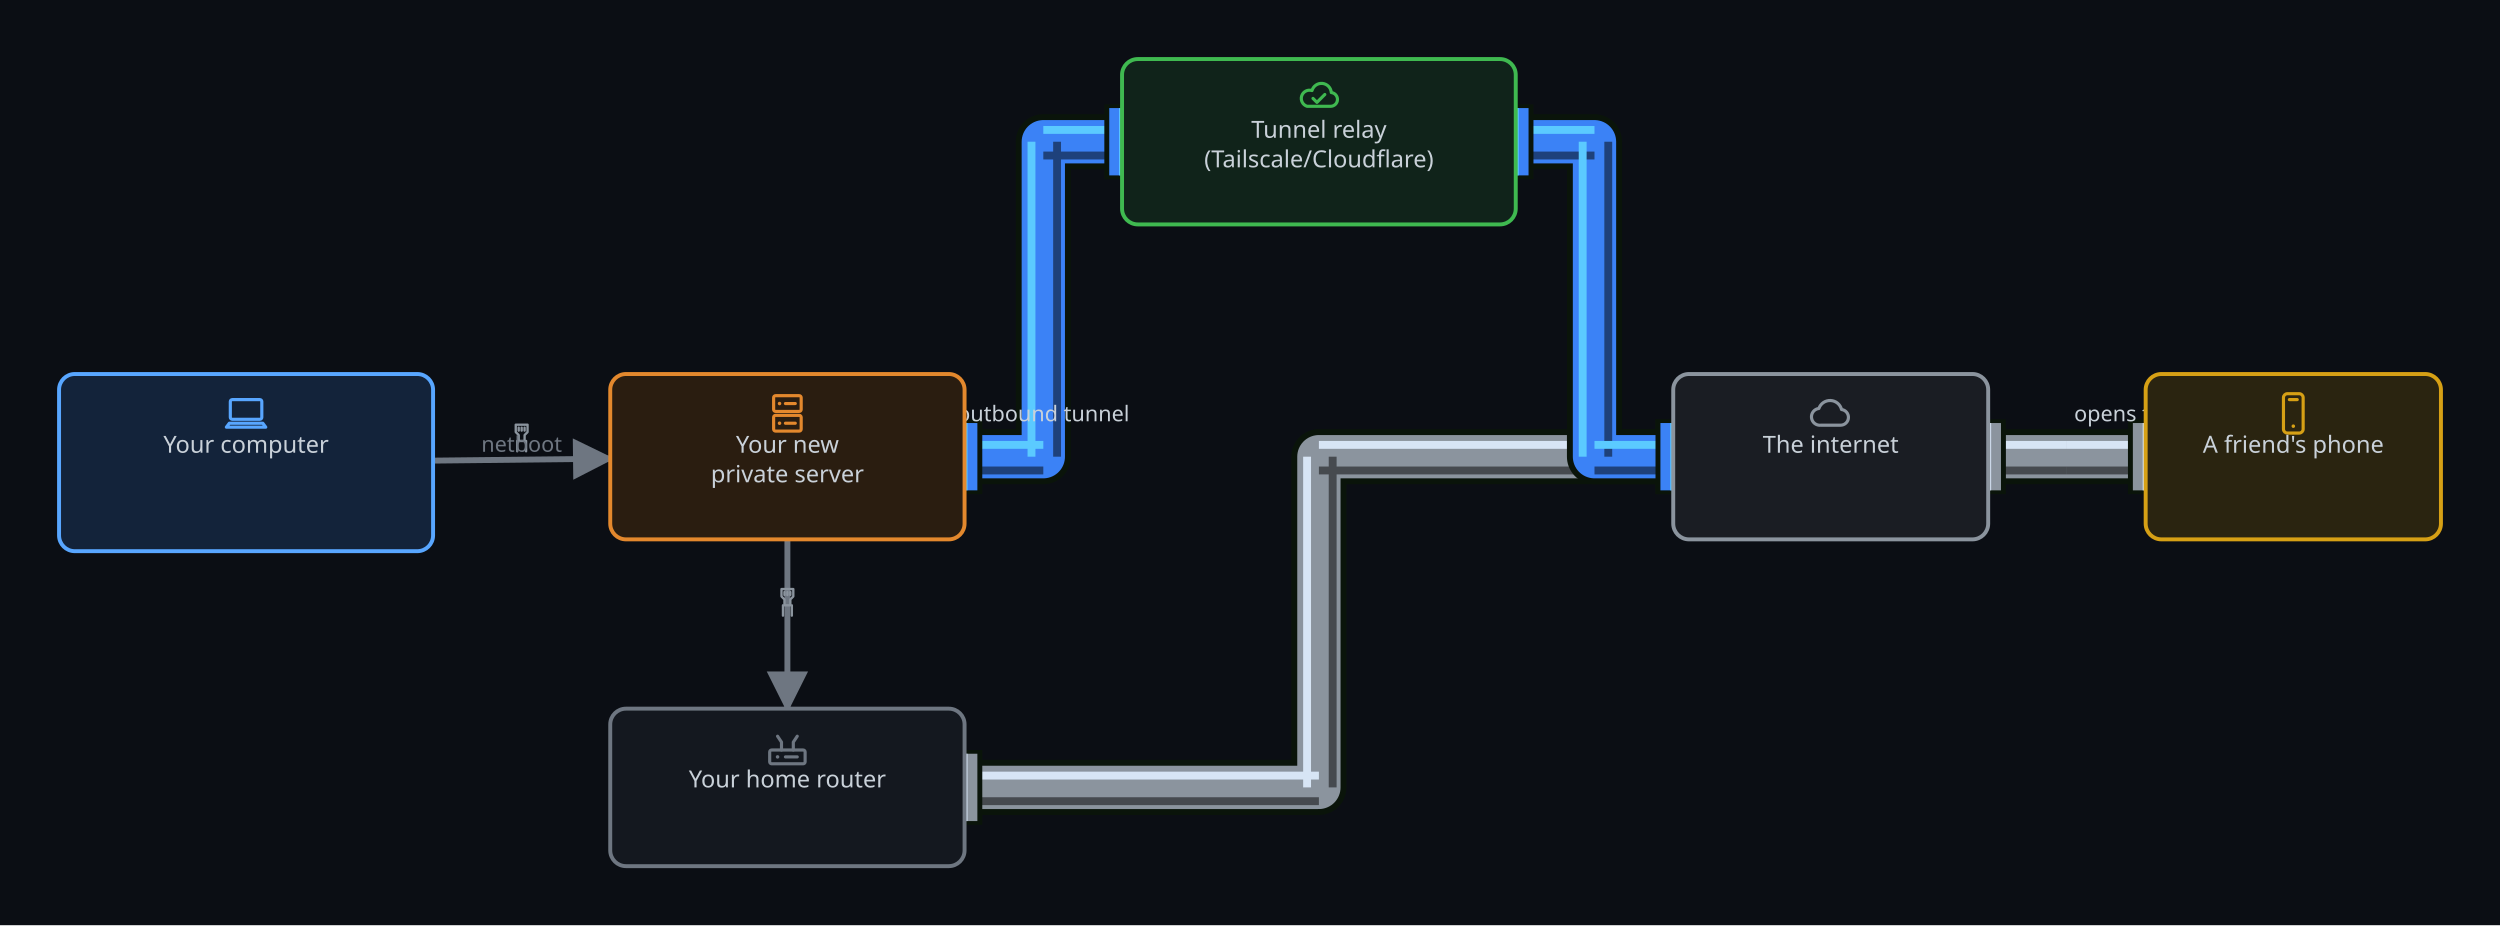
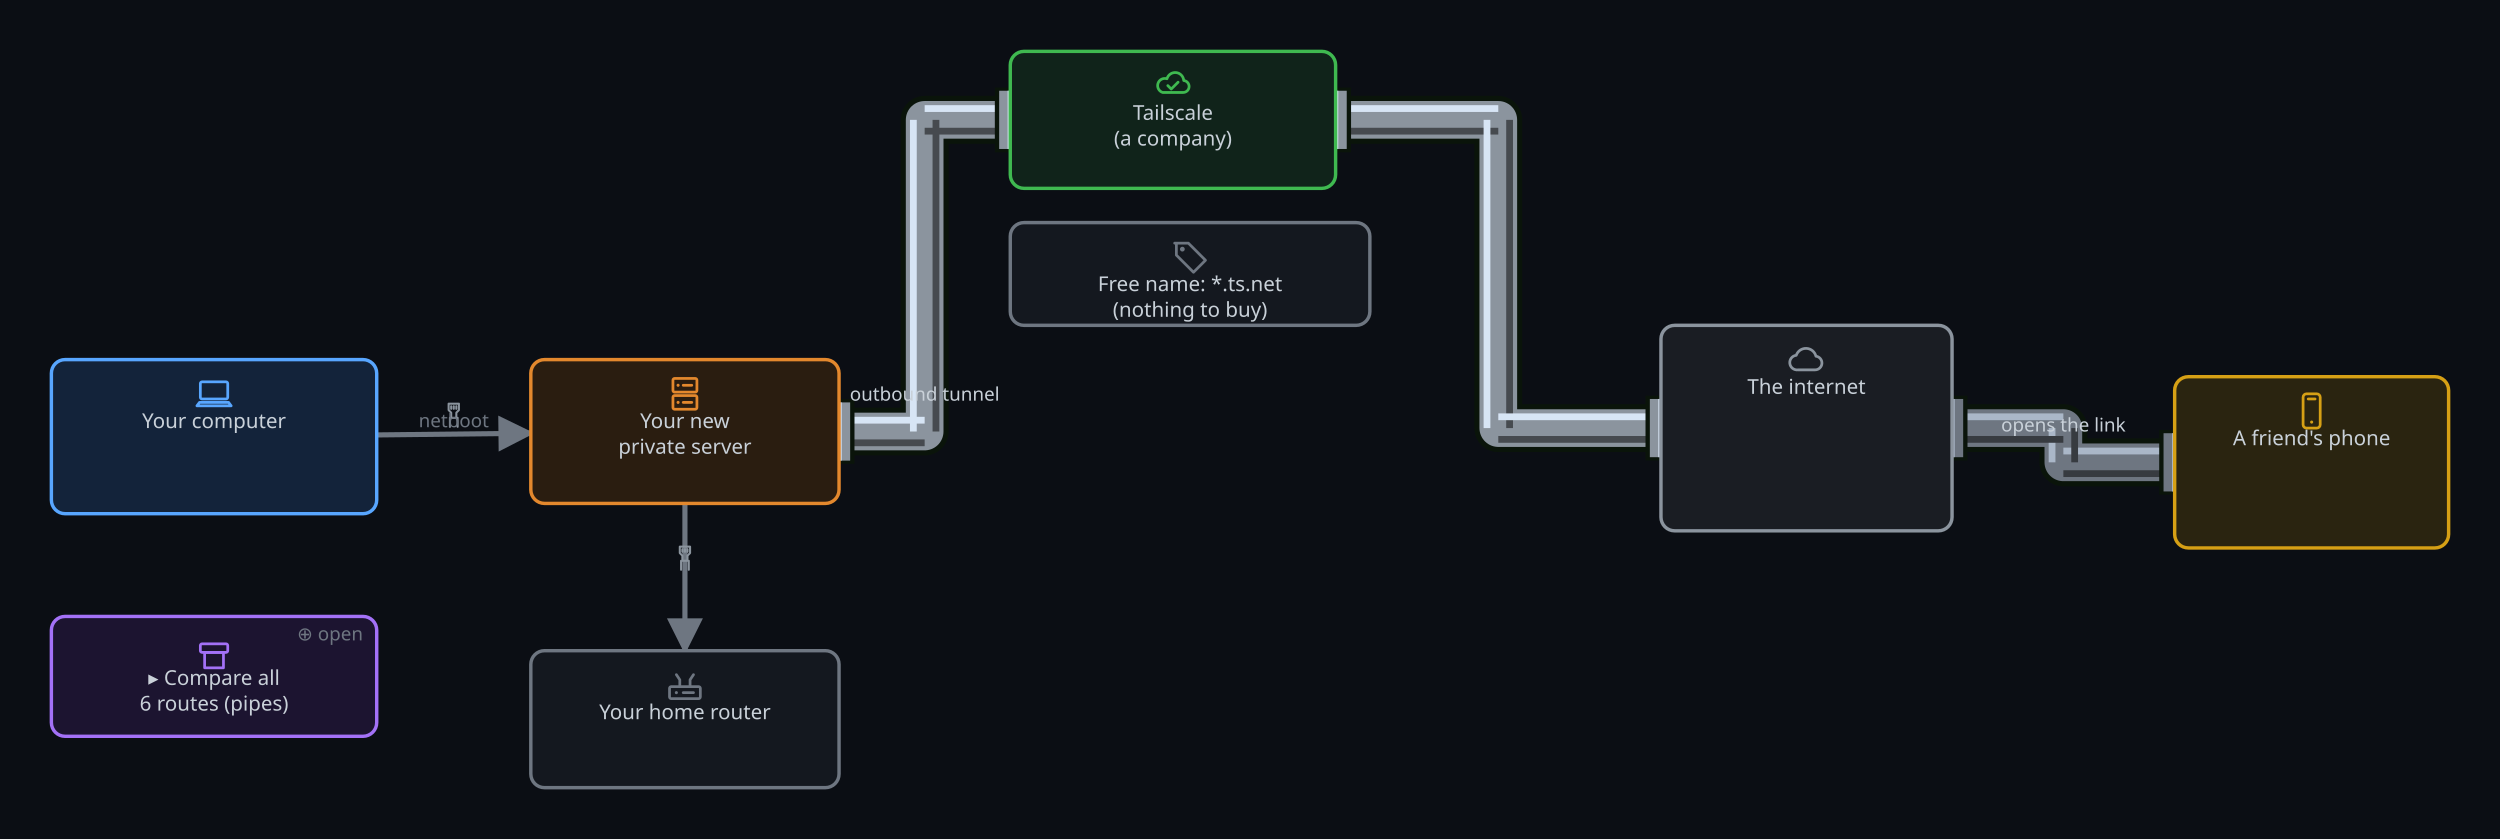
- <svg xmlns="http://www.w3.org/2000/svg" viewBox="30 40 1270 470" width="1270" height="470" font-family="ui-sans-serif, system-ui, sans-serif">
+ <svg xmlns="http://www.w3.org/2000/svg" viewBox="30 20 1460 490" width="1460" height="490" font-family="ui-sans-serif, system-ui, sans-serif">
  <defs>
    <marker id="arrow" viewBox="0 0 10 10" refX="9" refY="5" markerWidth="7" markerHeight="7" orient="auto-start-reverse">
      <path d="M0,0 L10,5 L0,10 z" fill="#6e7681" />
    </marker>
    <symbol id="ic-laptop" viewBox="0 0 24 24" fill="none" stroke="currentColor" stroke-width="1.6" stroke-linecap="round" stroke-linejoin="round">
      <rect x="4" y="5" width="16" height="10" rx="1" />
      <path d="M2 19h20l-1.5-2H3.5L2 19Z" />
    </symbol>
    <symbol id="ic-server" viewBox="0 0 24 24" fill="none" stroke="currentColor" stroke-width="1.6" stroke-linecap="round" stroke-linejoin="round">
      <rect x="5" y="3" width="14" height="8" rx="1" />
      <rect x="5" y="13" width="14" height="8" rx="1" />
      <circle cx="8" cy="7" r=".9" fill="currentColor" stroke="none" />
      <circle cx="8" cy="17" r=".9" fill="currentColor" stroke="none" />
      <path d="M11 7h5M11 17h5" />
    </symbol>
    <symbol id="ic-router" viewBox="0 0 24 24" fill="none" stroke="currentColor" stroke-width="1.6" stroke-linecap="round" stroke-linejoin="round">
      <rect x="3" y="13" width="18" height="7" rx="1" />
      <circle cx="7" cy="16.5" r=".9" fill="currentColor" stroke="none" />
      <path d="M11 16.5h6M9 13V9M15 13V9M9 9l-2-3M15 9l2-3" />
    </symbol>
    <symbol id="ic-cloud" viewBox="0 0 24 24" fill="none" stroke="currentColor" stroke-width="1.6" stroke-linecap="round" stroke-linejoin="round">
      <path d="M7 18h10a4 4 0 0 0 .5-7.97A6 6 0 0 0 6 9.5 3.5 3.5 0 0 0 7 18Z" />
    </symbol>
    <symbol id="ic-phone" viewBox="0 0 24 24" fill="none" stroke="currentColor" stroke-width="1.6" stroke-linecap="round" stroke-linejoin="round">
      <rect x="7" y="2" width="10" height="20" rx="2" />
      <path d="M10 5h4" />
      <circle cx="12" cy="18.5" r=".9" fill="currentColor" stroke="none" />
    </symbol>
    <symbol id="ic-usb" viewBox="0 0 24 24" fill="none" stroke="currentColor" stroke-width="1.6" stroke-linecap="round" stroke-linejoin="round">
      <rect x="9" y="8" width="6" height="13" rx="1" />
      <path d="M10 8V4h4v4" />
      <path d="M12 11v4" />
      <circle cx="12" cy="4" r=".6" fill="currentColor" stroke="none" />
    </symbol>
    <symbol id="ic-ethernet" viewBox="0 0 24 24" fill="none" stroke="currentColor" stroke-width="1.6" stroke-linecap="round" stroke-linejoin="round">
      <path d="M8 3h8v5l-2 2v4h-4v-4L8 8V3Z" />
      <path d="M9 21v-7M15 21v-7" />
      <path d="M10 5v2M12 5v2M14 5v2" />
    </symbol>
    <symbol id="ic-wifi" viewBox="0 0 24 24" fill="none" stroke="currentColor" stroke-width="1.6" stroke-linecap="round" stroke-linejoin="round">
      <path d="M4 9a13 13 0 0 1 16 0" />
      <path d="M7 12.5a8.5 8.5 0 0 1 10 0" />
      <path d="M10 16a4 4 0 0 1 4 0" />
      <circle cx="12" cy="19" r="1" fill="currentColor" stroke="none" />
    </symbol>
    <symbol id="ic-safe" viewBox="0 0 24 24" fill="none" stroke="currentColor" stroke-width="1.6" stroke-linecap="round" stroke-linejoin="round">
      <rect x="3" y="4" width="18" height="16" rx="1.5" />
      <circle cx="11" cy="12" r="4" />
      <path d="M11 12l2-2" />
      <path d="M18 9v6" />
    </symbol>
    <symbol id="ic-relay" viewBox="0 0 24 24" fill="none" stroke="currentColor" stroke-width="1.6" stroke-linecap="round" stroke-linejoin="round">
      <path d="M6 16h12a3.5 3.5 0 0 0 .3-6.98A5 5 0 0 0 8.5 8 3 3 0 0 0 6 16Z" />
      <path d="M9 12l2 2 4-4" />
    </symbol>
    <symbol id="ic-tor" viewBox="0 0 24 24" fill="none" stroke="currentColor" stroke-width="1.6" stroke-linecap="round" stroke-linejoin="round">
      <path d="M12 3c-3 3-5 6-5 10a5 5 0 0 0 10 0c0-4-2-7-5-10Z" />
      <path d="M12 9c-1.5 1.5-2 3-2 4a2 2 0 0 0 4 0c0-1-.5-2.5-2-4Z" />
    </symbol>
    <symbol id="ic-onion" viewBox="0 0 24 24" fill="none" stroke="currentColor" stroke-width="1.6" stroke-linecap="round" stroke-linejoin="round">
      <path d="M12 21c-4 0-6.5-2.8-6.5-6 0-4.2 3.5-6.5 6.5-11 3 4.5 6.5 6.8 6.5 11 0 3.2-2.5 6-6.5 6Z" />
      <path d="M9.3 13.5c-.2 2 .6 4 2.7 4.5M14.7 13.5c.2 2-.6 4-2.7 4.5" />
      <path d="M12 4.5l1.6-2.5M12 4.5l-1.6-2.5" />
    </symbol>
    <symbol id="ic-gear" viewBox="0 0 24 24" fill="none" stroke="currentColor" stroke-width="1.6" stroke-linecap="round" stroke-linejoin="round">
      <circle cx="12" cy="12" r="3.2" />
      <path d="M12 2v3M12 19v3M2 12h3M19 12h3M4.9 4.9l2.1 2.1M17 17l2.1 2.1M19.1 4.9L17 7M7 17l-2.1 2.1" />
    </symbol>
    <symbol id="ic-block" viewBox="0 0 24 24" fill="none" stroke="#f85149" stroke-width="2.2" stroke-linecap="round">
      <circle cx="12" cy="12" r="9" />
      <path d="M5.6 5.6l12.8 12.8" />
    </symbol>
    <symbol id="ic-pipe" viewBox="0 0 24 24" fill="none" stroke="currentColor" stroke-width="1.6" stroke-linejoin="round">
      <rect x="4" y="8" width="16" height="5" rx="1" />
      <rect x="6.5" y="13" width="11" height="9" />
    </symbol>
    <symbol id="ic-gate" viewBox="0 0 24 24" fill="none" stroke="currentColor" stroke-width="1.6" stroke-linecap="round" stroke-linejoin="round">
      <rect x="4" y="4" width="16" height="16" rx="1" />
      <path d="M14 4v16" />
      <path d="M14 4l5 3v10l-5 3" />
      <circle cx="16.5" cy="12" r=".9" fill="currentColor" stroke="none" />
    </symbol>
    <symbol id="ic-warn" viewBox="0 0 24 24" fill="none" stroke="#d6a015" stroke-width="2" stroke-linecap="round" stroke-linejoin="round">
      <path d="M12 3l9 16H3L12 3Z" />
      <path d="M12 9v5" />
      <circle cx="12" cy="17" r="1" fill="#d6a015" stroke="none" />
    </symbol>
+     <symbol id="ic-tag" viewBox="0 0 24 24" fill="none" stroke="currentColor" stroke-width="1.6" stroke-linecap="round" stroke-linejoin="round">
+       <path d="M3 4h8l10 10-7 7L4 11V4Z" />
+       <circle cx="7.5" cy="7.5" r="1.4" fill="currentColor" stroke="none" />
+     </symbol>
+     <symbol id="ic-cart" viewBox="0 0 24 24" fill="none" stroke="currentColor" stroke-width="1.6" stroke-linecap="round" stroke-linejoin="round">
+       <path d="M3 4h2l2.2 10.5h10l1.8-7.5H6" />
+       <circle cx="9.5" cy="19" r="1.3" />
+       <circle cx="16.5" cy="19" r="1.3" />
+     </symbol>
+     <symbol id="ic-tornode" viewBox="0 0 24 24" fill="none" stroke="currentColor" stroke-width="1.6" stroke-linecap="round" stroke-linejoin="round">
+       <circle cx="12" cy="12" r="4" />
+       <path d="M12 3v3M12 18v3M3 12h3M18 12h3M5.6 5.6l2.1 2.1M16.3 16.3l2.1 2.1M18.4 5.6l-2.1 2.1M7.7 16.3l-2.1 2.1" />
+     </symbol>
  </defs>
-   <rect x="30" y="40" width="1270" height="470" fill="#0b0e14" />
+   <rect x="30" y="20" width="1460" height="490" fill="#0b0e14" />
  <line x1="250.0" y1="274.0" x2="340.0" y2="273.0" stroke="#6e7681" stroke-width="3" marker-end="url(#arrow)" />
  <use href="#ic-ethernet" x="286.0" y="253.5" width="18" height="18" style="color:#8b949e" />
  <text x="295.0" y="269.5" text-anchor="middle" font-size="11" fill="#6e7681">netboot</text>
  <line x1="430.0" y1="314.0" x2="430.0" y2="400.0" stroke="#6e7681" stroke-width="3" marker-end="url(#arrow)" />
  <use href="#ic-ethernet" x="421.0" y="337.0" width="18" height="18" style="color:#8b949e" />
-   <path d="M 520.0 440.0 L 700.0 440.0 L 700.0 272.0 L 880.0 272.0" fill="none" stroke="#0a140a" stroke-width="28" stroke-linejoin="round" />
-   <path d="M 520.0 440.0 L 700.0 440.0 L 700.0 272.0 L 880.0 272.0" fill="none" stroke="#8b949e" stroke-width="22" stroke-linejoin="round" />
-   <line x1="520.0" y1="434.0" x2="700.0" y2="434.0" stroke="#d7e5f5" stroke-width="4" />
-   <line x1="520.0" y1="447.0" x2="700.0" y2="447.0" stroke="#464a4f" stroke-width="4" />
-   <line x1="694.0" y1="440.0" x2="694.0" y2="272.0" stroke="#d7e5f5" stroke-width="4" />
-   <line x1="707.0" y1="440.0" x2="707.0" y2="272.0" stroke="#464a4f" stroke-width="4" />
-   <line x1="700.0" y1="266.0" x2="880.0" y2="266.0" stroke="#d7e5f5" stroke-width="4" />
-   <line x1="700.0" y1="279.0" x2="880.0" y2="279.0" stroke="#464a4f" stroke-width="4" />
-   <line x1="520.0" y1="459.0" x2="520.0" y2="421.0" stroke="#0a140a" stroke-width="18" />
-   <line x1="520.0" y1="457.1" x2="520.0" y2="422.9" stroke="#8b949e" stroke-width="13" />
-   <line x1="520.0" y1="457.1" x2="520.0" y2="422.9" stroke="#d7e5f5" stroke-width="3" />
-   <line x1="880.0" y1="253.0" x2="880.0" y2="291.0" stroke="#0a140a" stroke-width="18" />
-   <line x1="880.0" y1="254.9" x2="880.0" y2="289.1" stroke="#8b949e" stroke-width="13" />
-   <line x1="880.0" y1="254.9" x2="880.0" y2="289.1" stroke="#d7e5f5" stroke-width="3" />
-   <path d="M 520.0 272.0 L 560.0 272.0 L 560.0 112.0 L 600.0 112.0" fill="none" stroke="#0a140a" stroke-width="28" stroke-linejoin="round" />
-   <path d="M 520.0 272.0 L 560.0 272.0 L 560.0 112.0 L 600.0 112.0" fill="none" stroke="#3b82f6" stroke-width="22" stroke-linejoin="round" />
-   <line x1="520.0" y1="266.0" x2="560.0" y2="266.0" stroke="#5bcaff" stroke-width="4" />
-   <line x1="520.0" y1="279.0" x2="560.0" y2="279.0" stroke="#1e417b" stroke-width="4" />
-   <line x1="554.0" y1="272.0" x2="554.0" y2="112.0" stroke="#5bcaff" stroke-width="4" />
-   <line x1="567.0" y1="272.0" x2="567.0" y2="112.0" stroke="#1e417b" stroke-width="4" />
-   <line x1="560.0" y1="106.0" x2="600.0" y2="106.0" stroke="#5bcaff" stroke-width="4" />
-   <line x1="560.0" y1="119.0" x2="600.0" y2="119.0" stroke="#1e417b" stroke-width="4" />
-   <line x1="520.0" y1="291.0" x2="520.0" y2="253.0" stroke="#0a140a" stroke-width="18" />
-   <line x1="520.0" y1="289.1" x2="520.0" y2="254.9" stroke="#3b82f6" stroke-width="13" />
-   <line x1="520.0" y1="289.1" x2="520.0" y2="254.9" stroke="#5bcaff" stroke-width="3" />
-   <line x1="600.0" y1="93.0" x2="600.0" y2="131.0" stroke="#0a140a" stroke-width="18" />
-   <line x1="600.0" y1="94.9" x2="600.0" y2="129.1" stroke="#3b82f6" stroke-width="13" />
-   <line x1="600.0" y1="94.9" x2="600.0" y2="129.1" stroke="#5bcaff" stroke-width="3" />
-   <text x="560.0" y="254.0" text-anchor="middle" font-size="11" fill="#c9d1d9">outbound tunnel</text>
-   <path d="M 800.0 112.0 L 840.0 112.0 L 840.0 272.0 L 880.0 272.0" fill="none" stroke="#0a140a" stroke-width="28" stroke-linejoin="round" />
-   <path d="M 800.0 112.0 L 840.0 112.0 L 840.0 272.0 L 880.0 272.0" fill="none" stroke="#3b82f6" stroke-width="22" stroke-linejoin="round" />
-   <line x1="800.0" y1="106.0" x2="840.0" y2="106.0" stroke="#5bcaff" stroke-width="4" />
-   <line x1="800.0" y1="119.0" x2="840.0" y2="119.0" stroke="#1e417b" stroke-width="4" />
-   <line x1="834.0" y1="112.0" x2="834.0" y2="272.0" stroke="#5bcaff" stroke-width="4" />
-   <line x1="847.0" y1="112.0" x2="847.0" y2="272.0" stroke="#1e417b" stroke-width="4" />
-   <line x1="840.0" y1="266.0" x2="880.0" y2="266.0" stroke="#5bcaff" stroke-width="4" />
-   <line x1="840.0" y1="279.0" x2="880.0" y2="279.0" stroke="#1e417b" stroke-width="4" />
-   <line x1="800.0" y1="131.0" x2="800.0" y2="93.0" stroke="#0a140a" stroke-width="18" />
-   <line x1="800.0" y1="129.1" x2="800.0" y2="94.9" stroke="#3b82f6" stroke-width="13" />
-   <line x1="800.0" y1="129.1" x2="800.0" y2="94.9" stroke="#5bcaff" stroke-width="3" />
-   <line x1="880.0" y1="253.0" x2="880.0" y2="291.0" stroke="#0a140a" stroke-width="18" />
-   <line x1="880.0" y1="254.9" x2="880.0" y2="289.1" stroke="#3b82f6" stroke-width="13" />
-   <line x1="880.0" y1="254.9" x2="880.0" y2="289.1" stroke="#5bcaff" stroke-width="3" />
-   <path d="M 1120.0 272.0 L 1080.0 272.0 L 1040.0 272.0" fill="none" stroke="#0a140a" stroke-width="28" stroke-linejoin="round" />
-   <path d="M 1120.0 272.0 L 1080.0 272.0 L 1040.0 272.0" fill="none" stroke="#8b949e" stroke-width="22" stroke-linejoin="round" />
-   <line x1="1120.0" y1="266.0" x2="1080.0" y2="266.0" stroke="#d7e5f5" stroke-width="4" />
-   <line x1="1120.0" y1="279.0" x2="1080.0" y2="279.0" stroke="#464a4f" stroke-width="4" />
-   <line x1="1080.0" y1="266.0" x2="1040.0" y2="266.0" stroke="#d7e5f5" stroke-width="4" />
-   <line x1="1080.0" y1="279.0" x2="1040.0" y2="279.0" stroke="#464a4f" stroke-width="4" />
-   <line x1="1120.0" y1="253.0" x2="1120.0" y2="291.0" stroke="#0a140a" stroke-width="18" />
-   <line x1="1120.0" y1="254.9" x2="1120.0" y2="289.1" stroke="#8b949e" stroke-width="13" />
-   <line x1="1120.0" y1="254.9" x2="1120.0" y2="289.1" stroke="#d7e5f5" stroke-width="3" />
-   <line x1="1040.0" y1="291.0" x2="1040.0" y2="253.0" stroke="#0a140a" stroke-width="18" />
-   <line x1="1040.0" y1="289.1" x2="1040.0" y2="254.9" stroke="#8b949e" stroke-width="13" />
-   <line x1="1040.0" y1="289.1" x2="1040.0" y2="254.9" stroke="#d7e5f5" stroke-width="3" />
-   <text x="1120.0" y="254.0" text-anchor="middle" font-size="11" fill="#c9d1d9">opens the link</text>
+   <path d="M 1300.0 290.0 L 1235.0 290.0 L 1235.0 270.0 L 1170.0 270.0" fill="none" stroke="#0a140a" stroke-width="28" stroke-linejoin="round" />
+   <path d="M 1300.0 290.0 L 1235.0 290.0 L 1235.0 270.0 L 1170.0 270.0" fill="none" stroke="#6e7681" stroke-width="22" stroke-linejoin="round" />
+   <line x1="1300.0" y1="283.4" x2="1235.0" y2="283.4" stroke="#aab7c8" stroke-width="3.96" />
+   <line x1="1300.0" y1="296.6" x2="1235.0" y2="296.6" stroke="#373b40" stroke-width="3.96" />
+   <line x1="1228.4" y1="290.0" x2="1228.4" y2="270.0" stroke="#aab7c8" stroke-width="3.96" />
+   <line x1="1241.6" y1="290.0" x2="1241.6" y2="270.0" stroke="#373b40" stroke-width="3.96" />
+   <line x1="1235.0" y1="263.4" x2="1170.0" y2="263.4" stroke="#aab7c8" stroke-width="3.96" />
+   <line x1="1235.0" y1="276.6" x2="1170.0" y2="276.6" stroke="#373b40" stroke-width="3.96" />
+   <line x1="1300.0" y1="271.1" x2="1300.0" y2="308.9" stroke="#0a140a" stroke-width="18.04" />
+   <line x1="1300.0" y1="273.0" x2="1300.0" y2="307.0" stroke="#6e7681" stroke-width="12.98" />
+   <line x1="1300.0" y1="273.0" x2="1300.0" y2="307.0" stroke="#aab7c8" stroke-width="3.08" />
+   <line x1="1170.0" y1="288.9" x2="1170.0" y2="251.1" stroke="#0a140a" stroke-width="18.04" />
+   <line x1="1170.0" y1="287.0" x2="1170.0" y2="253.0" stroke="#6e7681" stroke-width="12.98" />
+   <line x1="1170.0" y1="287.0" x2="1170.0" y2="253.0" stroke="#aab7c8" stroke-width="3.08" />
+   <text x="1235.0" y="272.0" text-anchor="middle" font-size="11" fill="#c9d1d9">opens the link</text>
+   <path d="M 520.0 272.0 L 570.0 272.0 L 570.0 90.0 L 620.0 90.0" fill="none" stroke="#0a140a" stroke-width="28" stroke-linejoin="round" />
+   <path d="M 520.0 272.0 L 570.0 272.0 L 570.0 90.0 L 620.0 90.0" fill="none" stroke="#8b949e" stroke-width="22" stroke-linejoin="round" />
+   <line x1="520.0" y1="265.4" x2="570.0" y2="265.4" stroke="#d7e5f5" stroke-width="3.96" />
+   <line x1="520.0" y1="278.6" x2="570.0" y2="278.6" stroke="#464a4f" stroke-width="3.96" />
+   <line x1="563.4" y1="272.0" x2="563.4" y2="90.0" stroke="#d7e5f5" stroke-width="3.96" />
+   <line x1="576.6" y1="272.0" x2="576.6" y2="90.0" stroke="#464a4f" stroke-width="3.96" />
+   <line x1="570.0" y1="83.4" x2="620.0" y2="83.4" stroke="#d7e5f5" stroke-width="3.96" />
+   <line x1="570.0" y1="96.6" x2="620.0" y2="96.6" stroke="#464a4f" stroke-width="3.96" />
+   <line x1="520.0" y1="290.9" x2="520.0" y2="253.1" stroke="#0a140a" stroke-width="18.04" />
+   <line x1="520.0" y1="289.0" x2="520.0" y2="255.0" stroke="#8b949e" stroke-width="12.98" />
+   <line x1="520.0" y1="289.0" x2="520.0" y2="255.0" stroke="#d7e5f5" stroke-width="3.08" />
+   <line x1="620.0" y1="71.1" x2="620.0" y2="108.9" stroke="#0a140a" stroke-width="18.04" />
+   <line x1="620.0" y1="73.0" x2="620.0" y2="107.0" stroke="#8b949e" stroke-width="12.98" />
+   <line x1="620.0" y1="73.0" x2="620.0" y2="107.0" stroke="#d7e5f5" stroke-width="3.08" />
+   <text x="570.0" y="254.0" text-anchor="middle" font-size="11" fill="#c9d1d9">outbound tunnel</text>
+   <path d="M 810.0 90.0 L 905.0 90.0 L 905.0 270.0 L 1000.0 270.0" fill="none" stroke="#0a140a" stroke-width="28" stroke-linejoin="round" />
+   <path d="M 810.0 90.0 L 905.0 90.0 L 905.0 270.0 L 1000.0 270.0" fill="none" stroke="#8b949e" stroke-width="22" stroke-linejoin="round" />
+   <line x1="810.0" y1="83.4" x2="905.0" y2="83.4" stroke="#d7e5f5" stroke-width="3.96" />
+   <line x1="810.0" y1="96.6" x2="905.0" y2="96.6" stroke="#464a4f" stroke-width="3.96" />
+   <line x1="898.4" y1="90.0" x2="898.4" y2="270.0" stroke="#d7e5f5" stroke-width="3.96" />
+   <line x1="911.6" y1="90.0" x2="911.6" y2="270.0" stroke="#464a4f" stroke-width="3.96" />
+   <line x1="905.0" y1="263.4" x2="1000.0" y2="263.4" stroke="#d7e5f5" stroke-width="3.96" />
+   <line x1="905.0" y1="276.6" x2="1000.0" y2="276.6" stroke="#464a4f" stroke-width="3.96" />
+   <line x1="810.0" y1="108.9" x2="810.0" y2="71.1" stroke="#0a140a" stroke-width="18.04" />
+   <line x1="810.0" y1="107.0" x2="810.0" y2="73.0" stroke="#8b949e" stroke-width="12.98" />
+   <line x1="810.0" y1="107.0" x2="810.0" y2="73.0" stroke="#d7e5f5" stroke-width="3.08" />
+   <line x1="1000.0" y1="251.1" x2="1000.0" y2="288.9" stroke="#0a140a" stroke-width="18.04" />
+   <line x1="1000.0" y1="253.0" x2="1000.0" y2="287.0" stroke="#8b949e" stroke-width="12.98" />
+   <line x1="1000.0" y1="253.0" x2="1000.0" y2="287.0" stroke="#d7e5f5" stroke-width="3.08" />
  <rect x="60" y="230" width="190" height="90" rx="8" ry="8" fill="#13233a" stroke="#58a6ff" stroke-width="2" />
  <use href="#ic-laptop" x="143.0" y="238" width="24" height="24" style="color:#58a6ff" />
  <text x="155.0" y="270.0" text-anchor="middle" font-size="12" fill="#c9d1d9">Your computer</text>
  <rect x="340" y="230" width="180" height="84" rx="8" ry="8" fill="#2a1d10" stroke="#e3882d" stroke-width="2" />
  <use href="#ic-server" x="418.0" y="238" width="24" height="24" style="color:#e3882d" />
  <text x="430.0" y="270.0" text-anchor="middle" font-size="12" fill="#c9d1d9">Your new</text>
  <text x="430.0" y="285.0" text-anchor="middle" font-size="12" fill="#c9d1d9">private server</text>
  <rect x="340" y="400" width="180" height="80" rx="8" ry="8" fill="#14181f" stroke="#6e7681" stroke-width="2" />
  <use href="#ic-router" x="418.0" y="408" width="24" height="24" style="color:#6e7681" />
  <text x="430.0" y="440.0" text-anchor="middle" font-size="12" fill="#c9d1d9">Your home router</text>
-   <rect x="600" y="70" width="200" height="84" rx="8" ry="8" fill="#10231a" stroke="#3fb950" stroke-width="2" />
-   <use href="#ic-relay" x="688.0" y="78" width="24" height="24" style="color:#3fb950" />
-   <text x="700.0" y="110.0" text-anchor="middle" font-size="12" fill="#c9d1d9">Tunnel relay</text>
-   <text x="700.0" y="125.0" text-anchor="middle" font-size="12" fill="#c9d1d9">(Tailscale/Cloudflare)</text>
-   <rect x="880" y="230" width="160" height="84" rx="8" ry="8" fill="#1a1d23" stroke="#8b949e" stroke-width="2" />
-   <use href="#ic-cloud" x="948.0" y="238" width="24" height="24" style="color:#8b949e" />
-   <text x="960.0" y="270.0" text-anchor="middle" font-size="12" fill="#c9d1d9">The internet</text>
-   <rect x="1120" y="230" width="150" height="84" rx="8" ry="8" fill="#2a2410" stroke="#d6a015" stroke-width="2" />
-   <use href="#ic-phone" x="1183.0" y="238" width="24" height="24" style="color:#d6a015" />
-   <text x="1195.0" y="270.0" text-anchor="middle" font-size="12" fill="#c9d1d9">A friend's phone</text>
+   <rect x="1000" y="210" width="170" height="120" rx="8" ry="8" fill="#1a1d23" stroke="#8b949e" stroke-width="2" />
+   <use href="#ic-cloud" x="1073.0" y="218" width="24" height="24" style="color:#8b949e" />
+   <text x="1085.0" y="250.0" text-anchor="middle" font-size="12" fill="#c9d1d9">The internet</text>
+   <rect x="1300" y="240" width="160" height="100" rx="8" ry="8" fill="#2a2410" stroke="#d6a015" stroke-width="2" />
+   <use href="#ic-phone" x="1368.0" y="248" width="24" height="24" style="color:#d6a015" />
+   <text x="1380.0" y="280.0" text-anchor="middle" font-size="12" fill="#c9d1d9">A friend's phone</text>
+   <rect x="60" y="380" width="190" height="70" rx="8" ry="8" fill="#1c1430" stroke="#a371f7" stroke-width="2" />
+   <use href="#ic-pipe" x="143.0" y="388" width="24" height="24" style="color:#a371f7" />
+   <text x="155.0" y="420.0" text-anchor="middle" font-size="12" fill="#c9d1d9">▸ Compare all</text>
+   <text x="155.0" y="435.0" text-anchor="middle" font-size="12" fill="#c9d1d9">6 routes (pipes)</text>
+   <text x="242" y="394" text-anchor="end" font-size="11" fill="#6e7681">⊕ open</text>
+   <rect x="620" y="50" width="190" height="80" rx="8" ry="8" fill="#10231a" stroke="#3fb950" stroke-width="2" />
+   <use href="#ic-relay" x="703.0" y="58" width="24" height="24" style="color:#3fb950" />
+   <text x="715.0" y="90.0" text-anchor="middle" font-size="12" fill="#c9d1d9">Tailscale</text>
+   <text x="715.0" y="105.0" text-anchor="middle" font-size="12" fill="#c9d1d9">(a company)</text>
+   <rect x="620" y="150" width="210" height="60" rx="8" ry="8" fill="#14181f" stroke="#6e7681" stroke-width="2" />
+   <use href="#ic-tag" x="713.0" y="158" width="24" height="24" style="color:#6e7681" />
+   <text x="725.0" y="190.0" text-anchor="middle" font-size="12" fill="#c9d1d9">Free name: *.ts.net</text>
+   <text x="725.0" y="205.0" text-anchor="middle" font-size="12" fill="#c9d1d9">(nothing to buy)</text>
</svg>
